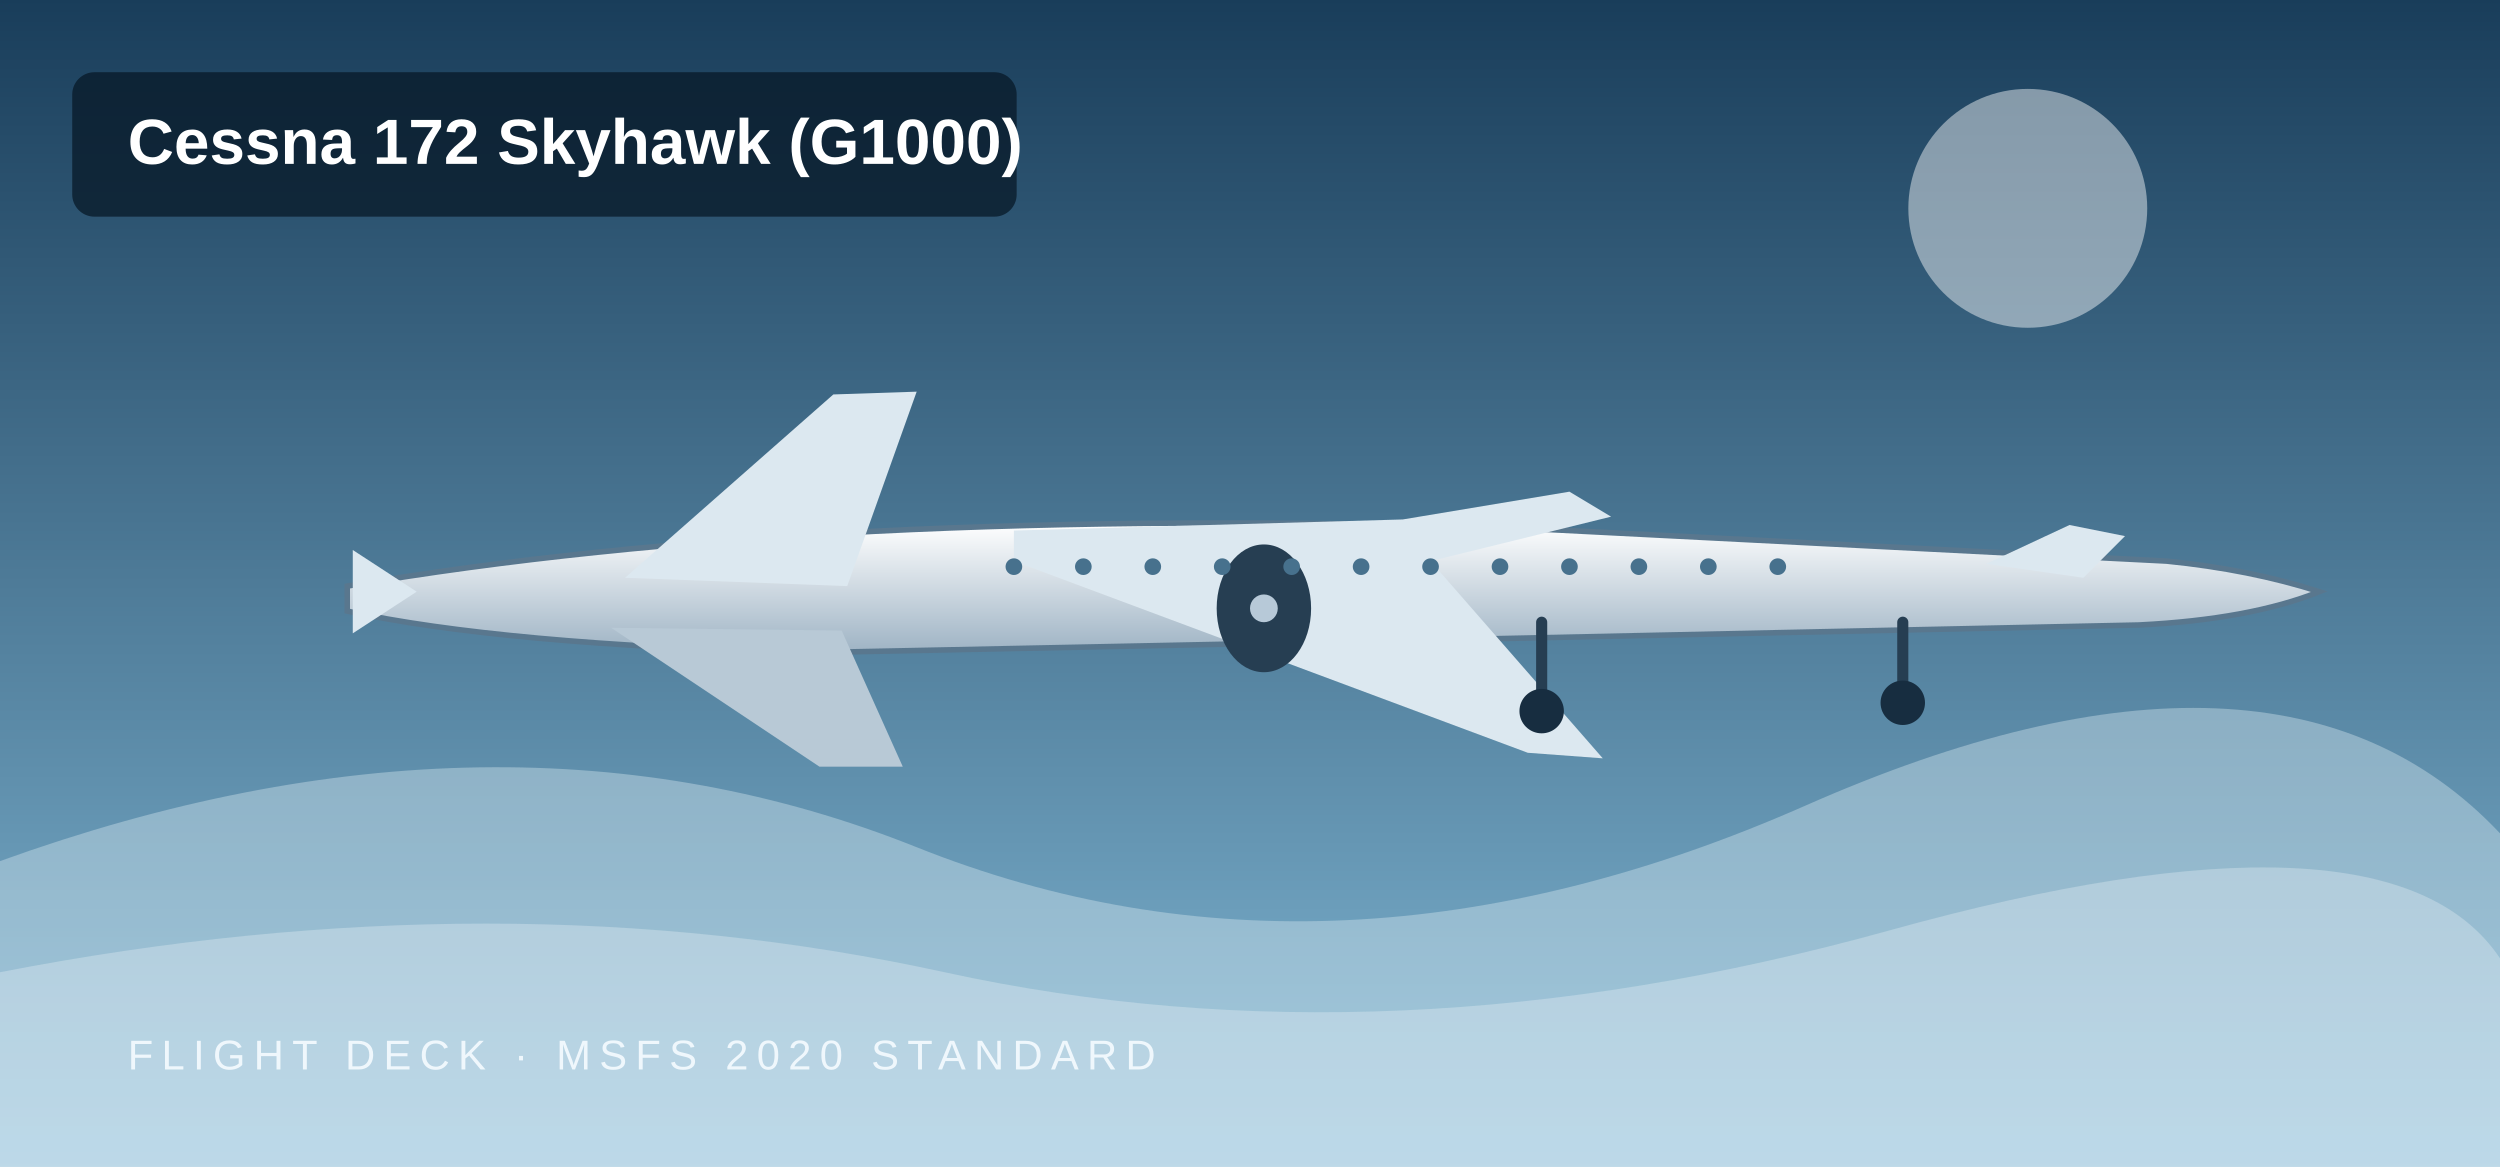
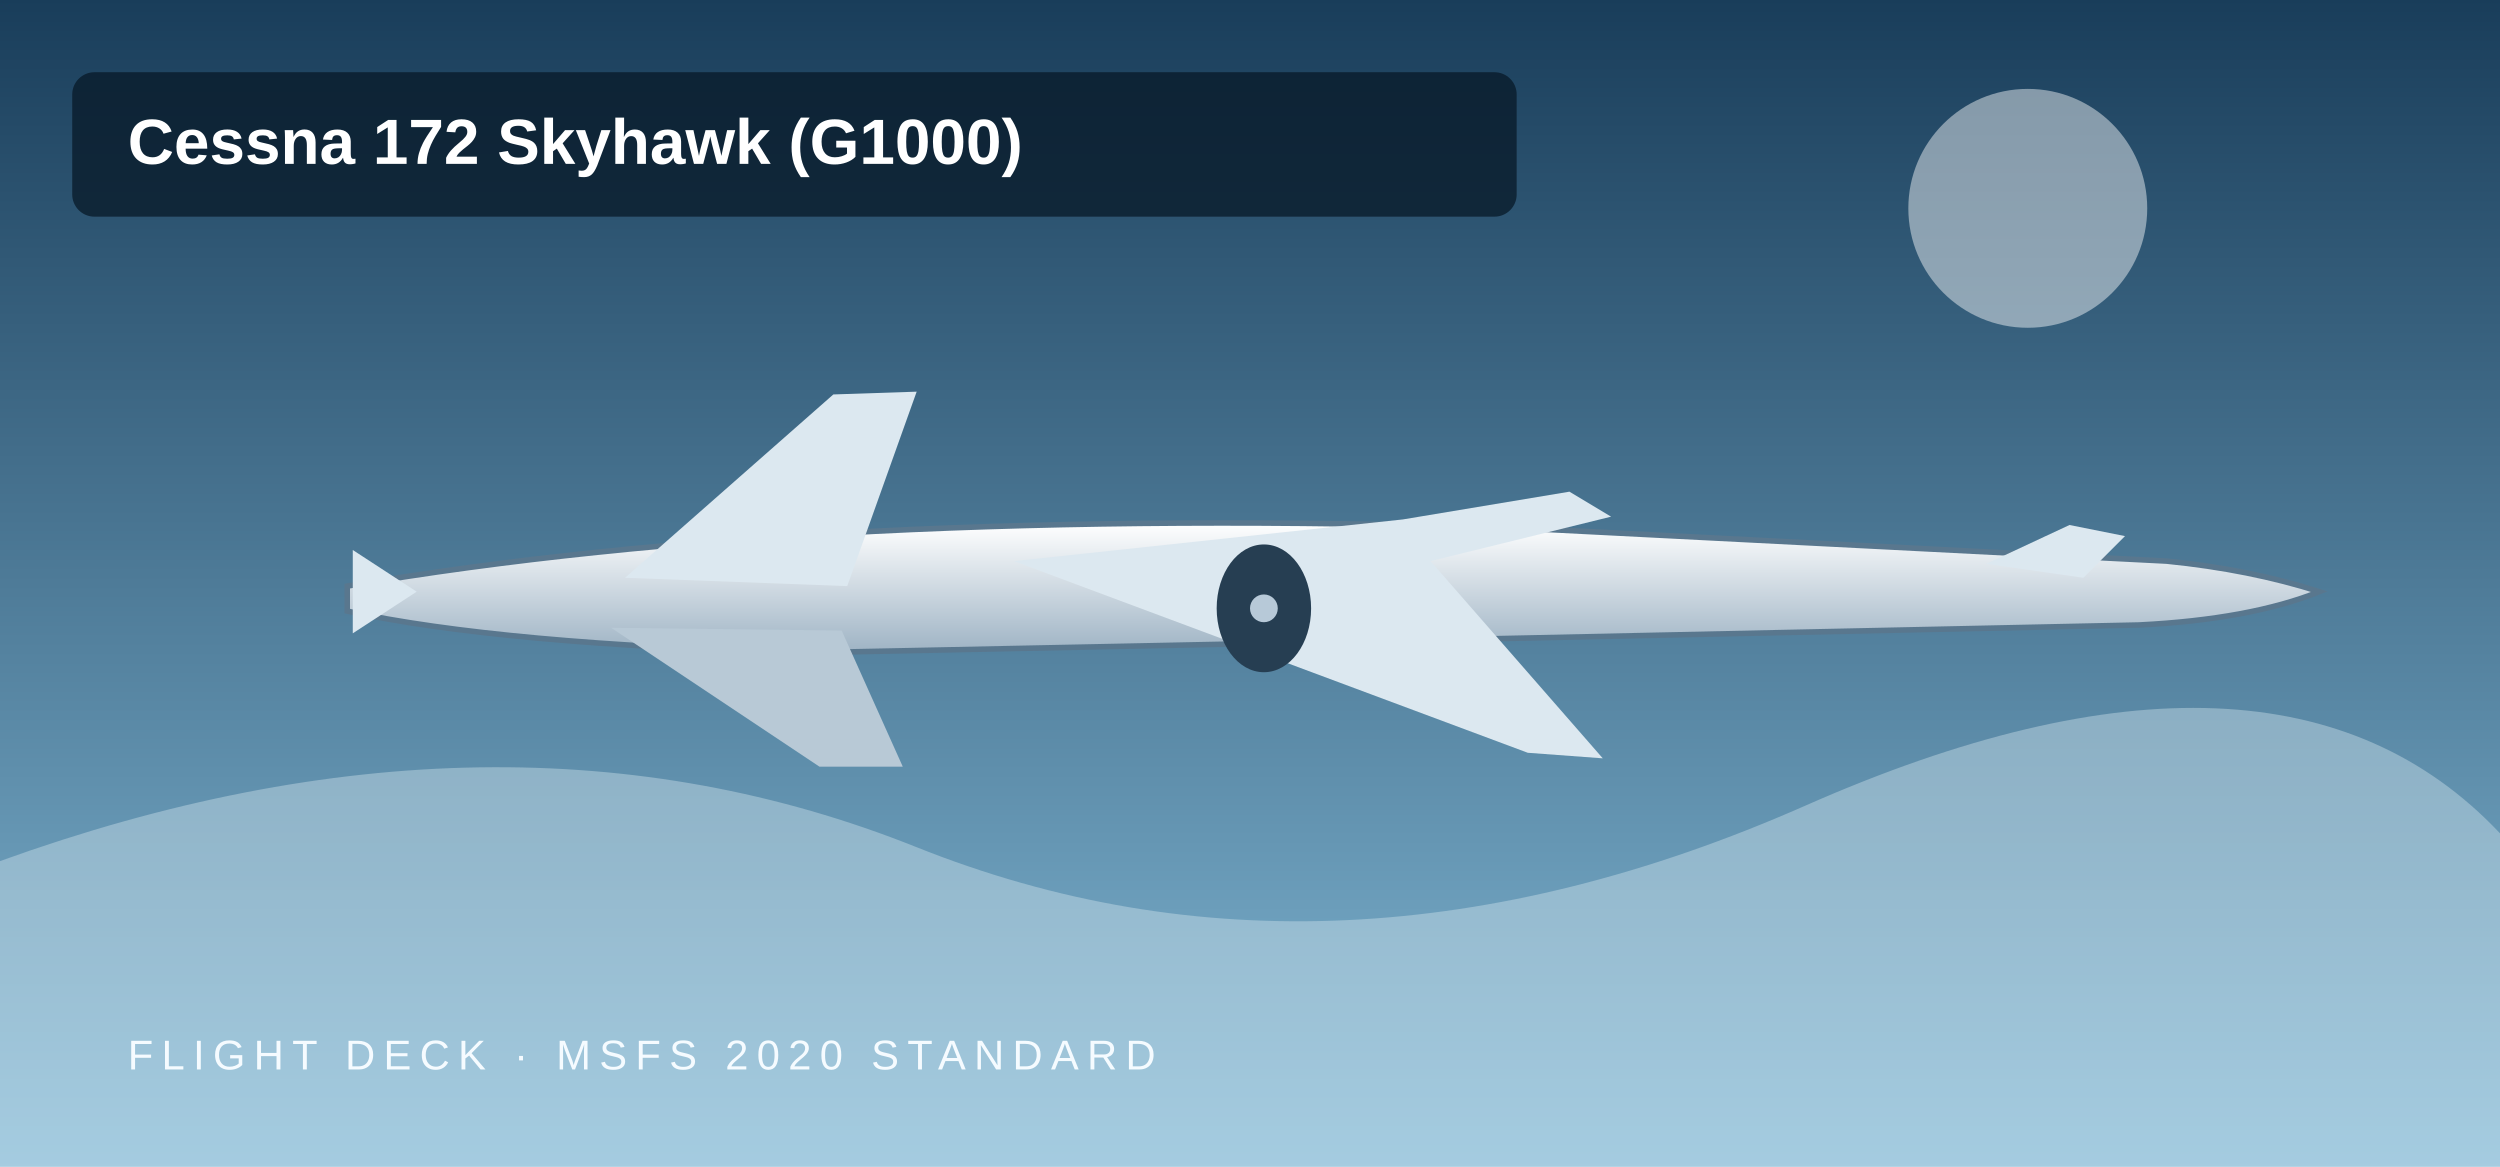
<svg xmlns="http://www.w3.org/2000/svg" viewBox="0 0 900 420">
  <defs>
-     <linearGradient id="sky" x2="0" y2="1">
+     <linearGradient id="s" x2="0" y2="1">
      <stop stop-color="#193d5a" />
      <stop offset="1" stop-color="#83b9d6" />
    </linearGradient>
-     <linearGradient id="body" x2="0" y2="1">
+     <linearGradient id="b" x2="0" y2="1">
      <stop stop-color="#fff" />
      <stop offset="1" stop-color="#9eb3c4" />
    </linearGradient>
  </defs>
-   <rect width="900" height="420" fill="url(#sky)" />
+   <rect width="900" height="420" fill="url(#s)" />
  <circle cx="730" cy="75" r="43" fill="#fff" opacity=".45" />
-   <path d="M0 310 Q180 245 330 305 T650 290 T900 300 V420 H0Z" fill="#d8e8ef" opacity=".4" />
-   <path d="M0 350 Q180 315 340 350 T680 335 T900 345 V420 H0Z" fill="#f4f8fa" opacity=".3" />
+   <path d="M0 310Q180 245 330 305T650 290T900 300V420H0Z" fill="#d8e8ef" opacity=".4" />
  <g transform="translate(35 6)">
-     <path d="M90 205 Q260 176 510 184 L745 196 Q775 199 800 207 Q775 217 735 219 L500 224 L255 229 Q145 226 90 214Z" fill="url(#body)" stroke="#59778e" stroke-width="2" />
-     <path d="M190 202 L265 136 L295 135 L270 205Z" fill="#dce8f0" />
-     <path d="M185 220 L260 270 L290 270 L268 221Z" fill="#b8c9d6" />
-     <path d="M330 196 L515 265 L542 267 L480 196 L545 180 L530 171 L470 181 L330 185 Z" fill="#dce8f0" />
+     <path d="M90 205Q260 176 510 184L745 196Q775 199 800 207Q775 217 735 219L500 224L255 229Q145 226 90 214Z" fill="url(#b)" stroke="#59778e" stroke-width="2" />
+     <path d="M190 202L265 136L295 135L270 205Z" fill="#dce8f0" />
+     <path d="M185 220L260 270L290 270L268 221Z" fill="#b8c9d6" />
+     <path d="M330 196L515 265L542 267L480 196L545 180L530 171L470 181Z" fill="#dce8f0" />
+     <path d="M115 207L92 192L92 222Z" fill="#dce8f0" />
+     <path d="M680 197L710 183L730 187L715 202Z" fill="#dce8f0" />
    <ellipse cx="420" cy="213" rx="17" ry="23" fill="#263e52" />
    <circle cx="420" cy="213" r="5" fill="#b7c9d8" />
-     <path d="M115 207 L92 192 L92 222Z" fill="#dce8f0" />
-     <path d="M680 197 L710 183 L730 187 L715 202Z" fill="#dce8f0" />
-     <g fill="#47718d">
-       <circle cx="330" cy="198" r="3" />
-       <circle cx="355" cy="198" r="3" />
-       <circle cx="380" cy="198" r="3" />
-       <circle cx="405" cy="198" r="3" />
-       <circle cx="430" cy="198" r="3" />
-       <circle cx="455" cy="198" r="3" />
-       <circle cx="480" cy="198" r="3" />
-       <circle cx="505" cy="198" r="3" />
-       <circle cx="530" cy="198" r="3" />
-       <circle cx="555" cy="198" r="3" />
-       <circle cx="580" cy="198" r="3" />
-       <circle cx="605" cy="198" r="3" />
-     </g>
-     <path d="M520 218 L520 248 M650 218 L650 245" stroke="#263e52" stroke-width="4" stroke-linecap="round" />
-     <circle cx="520" cy="250" r="8" fill="#172d40" />
-     <circle cx="650" cy="247" r="8" fill="#172d40" />
  </g>
-   <rect x="26" y="26" width="340" height="52" rx="8" fill="#071827" opacity=".75" />
-   <text x="46" y="59" fill="#fff" font-family="Arial,sans-serif" font-size="23" font-weight="700">Cessna 172 Skyhawk (G1000)</text>
-   <text x="46" y="385" fill="#f5fbff" opacity=".9" font-family="Arial,sans-serif" font-size="15" letter-spacing="3">FLIGHT DECK · MSFS 2020 STANDARD</text>
+   <rect x="26" y="26" width="520" height="52" rx="8" fill="#071827" opacity=".75" />
+   <text x="46" y="59" fill="#fff" font-family="Arial" font-size="23" font-weight="700">Cessna 172 Skyhawk (G1000)</text>
+   <text x="46" y="385" fill="#f5fbff" font-family="Arial" font-size="15" letter-spacing="3">FLIGHT DECK · MSFS 2020 STANDARD</text>
</svg>
